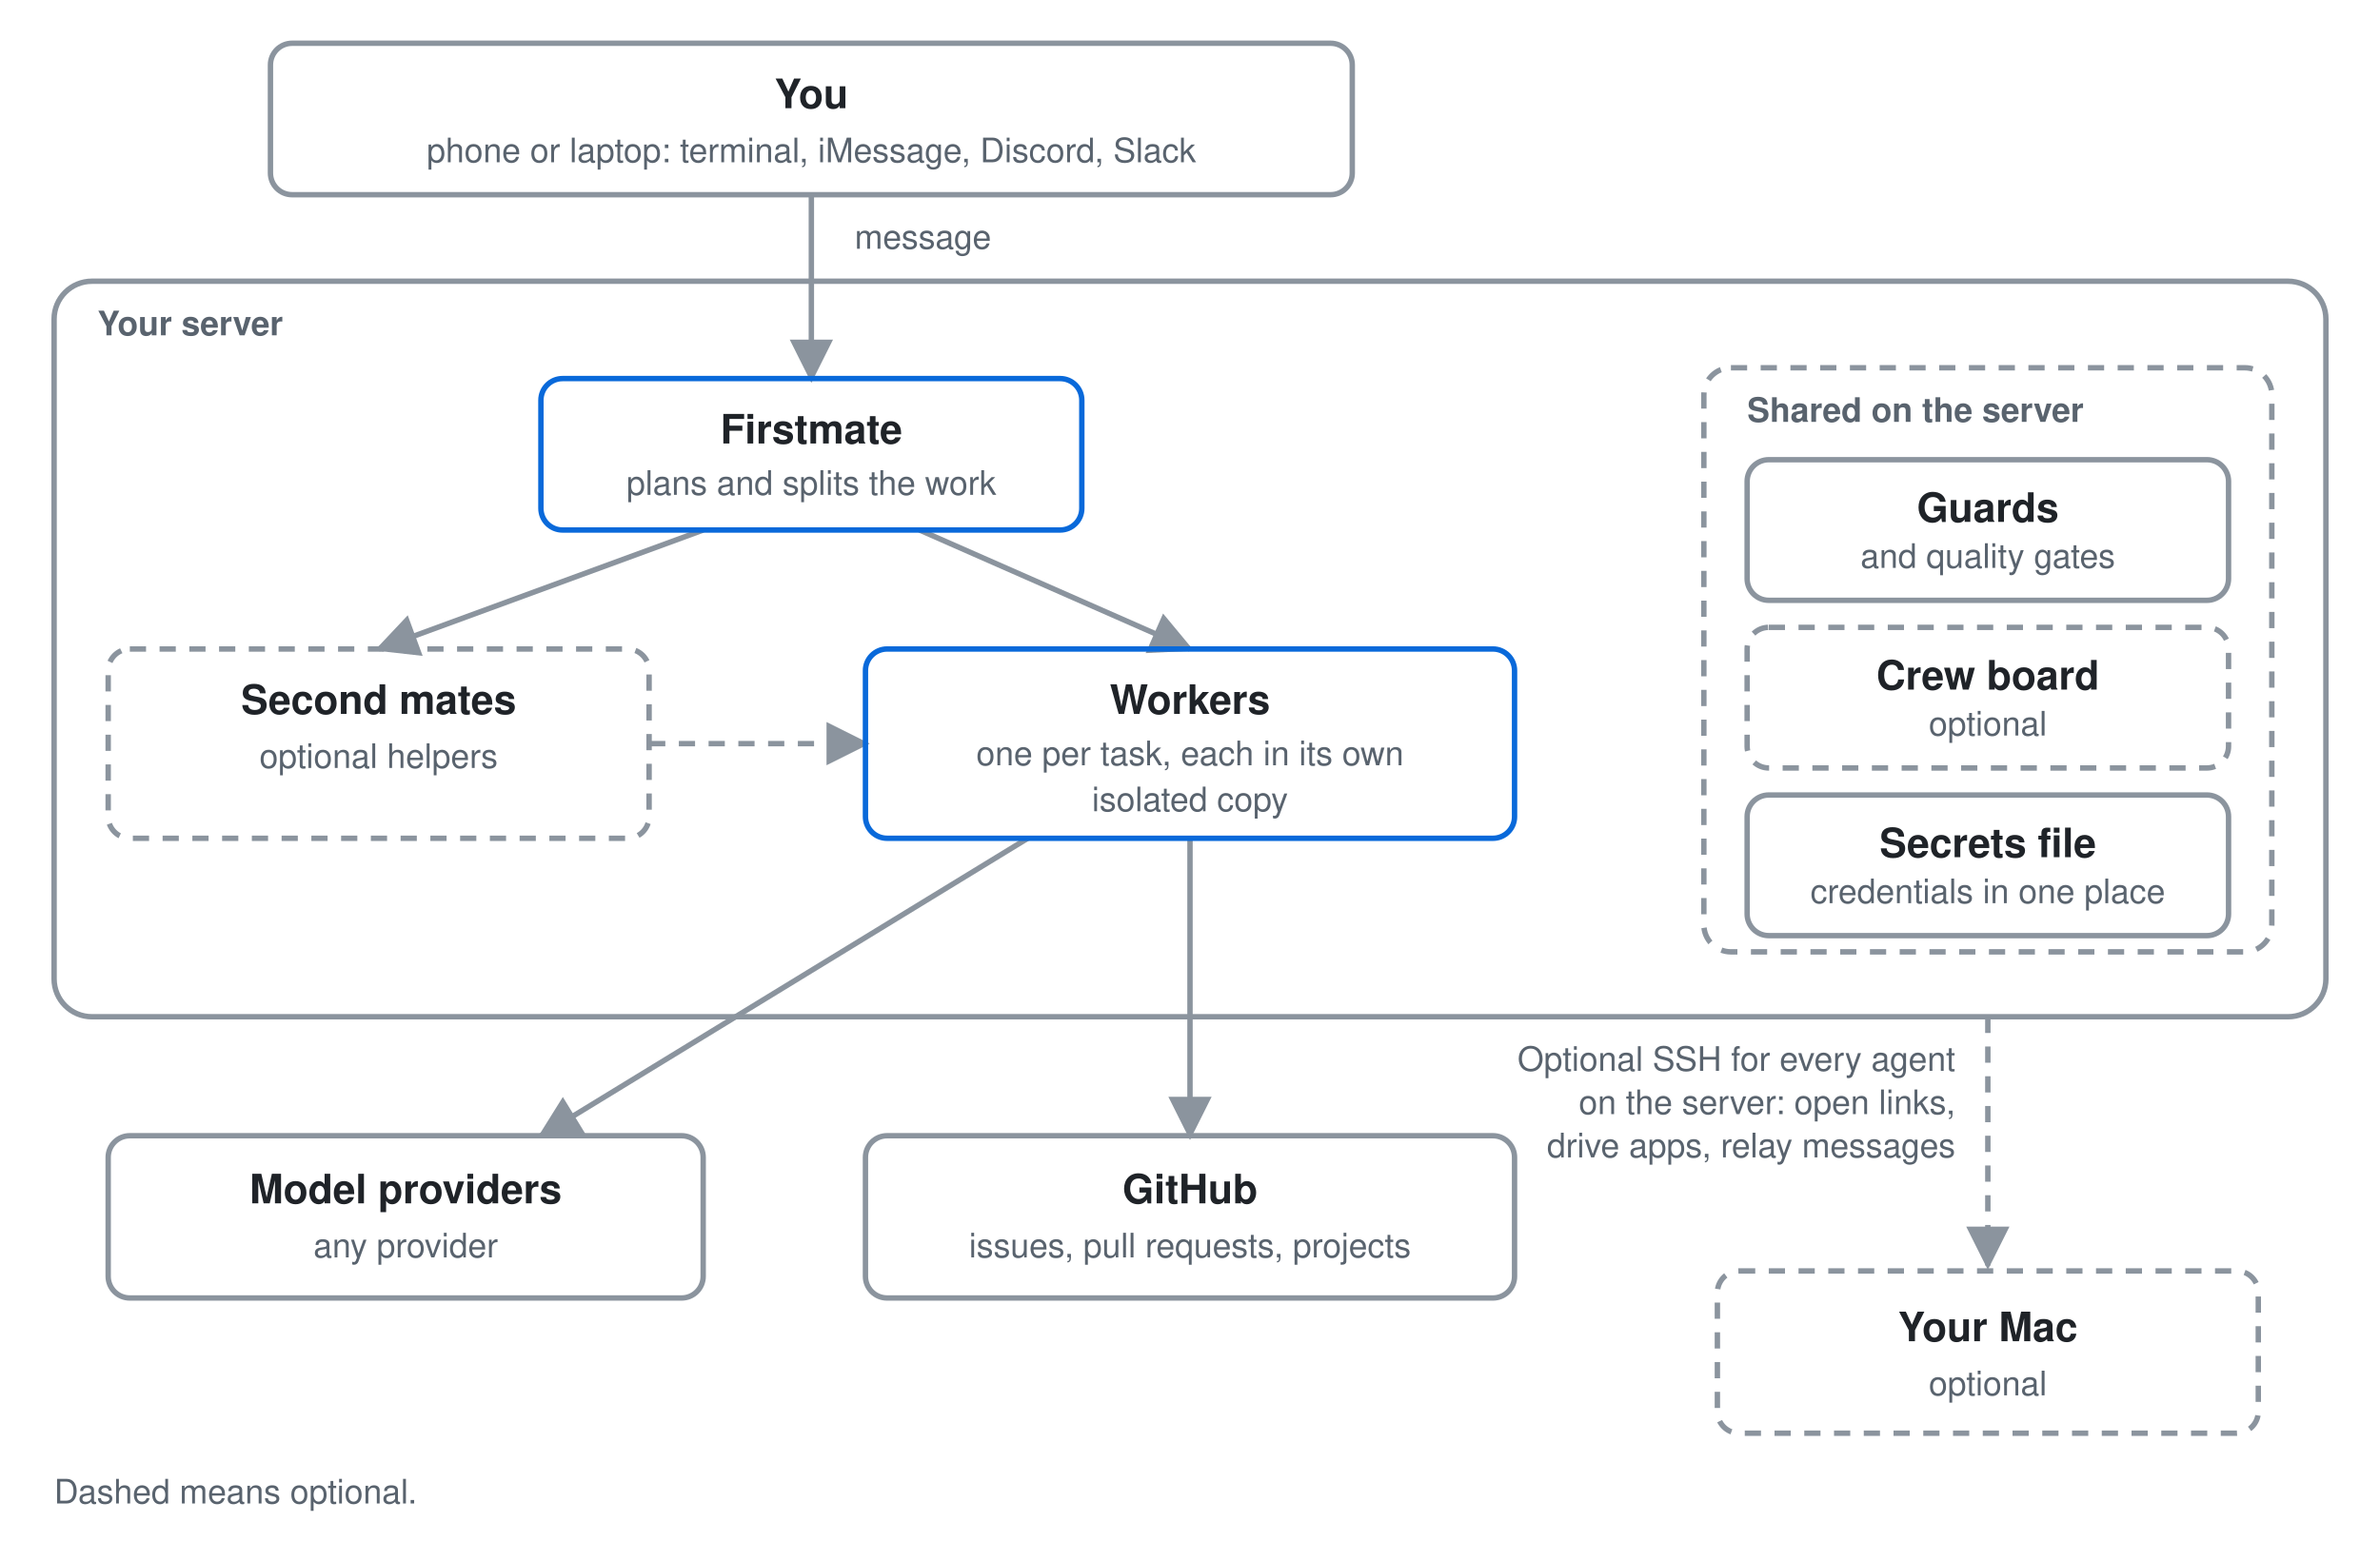
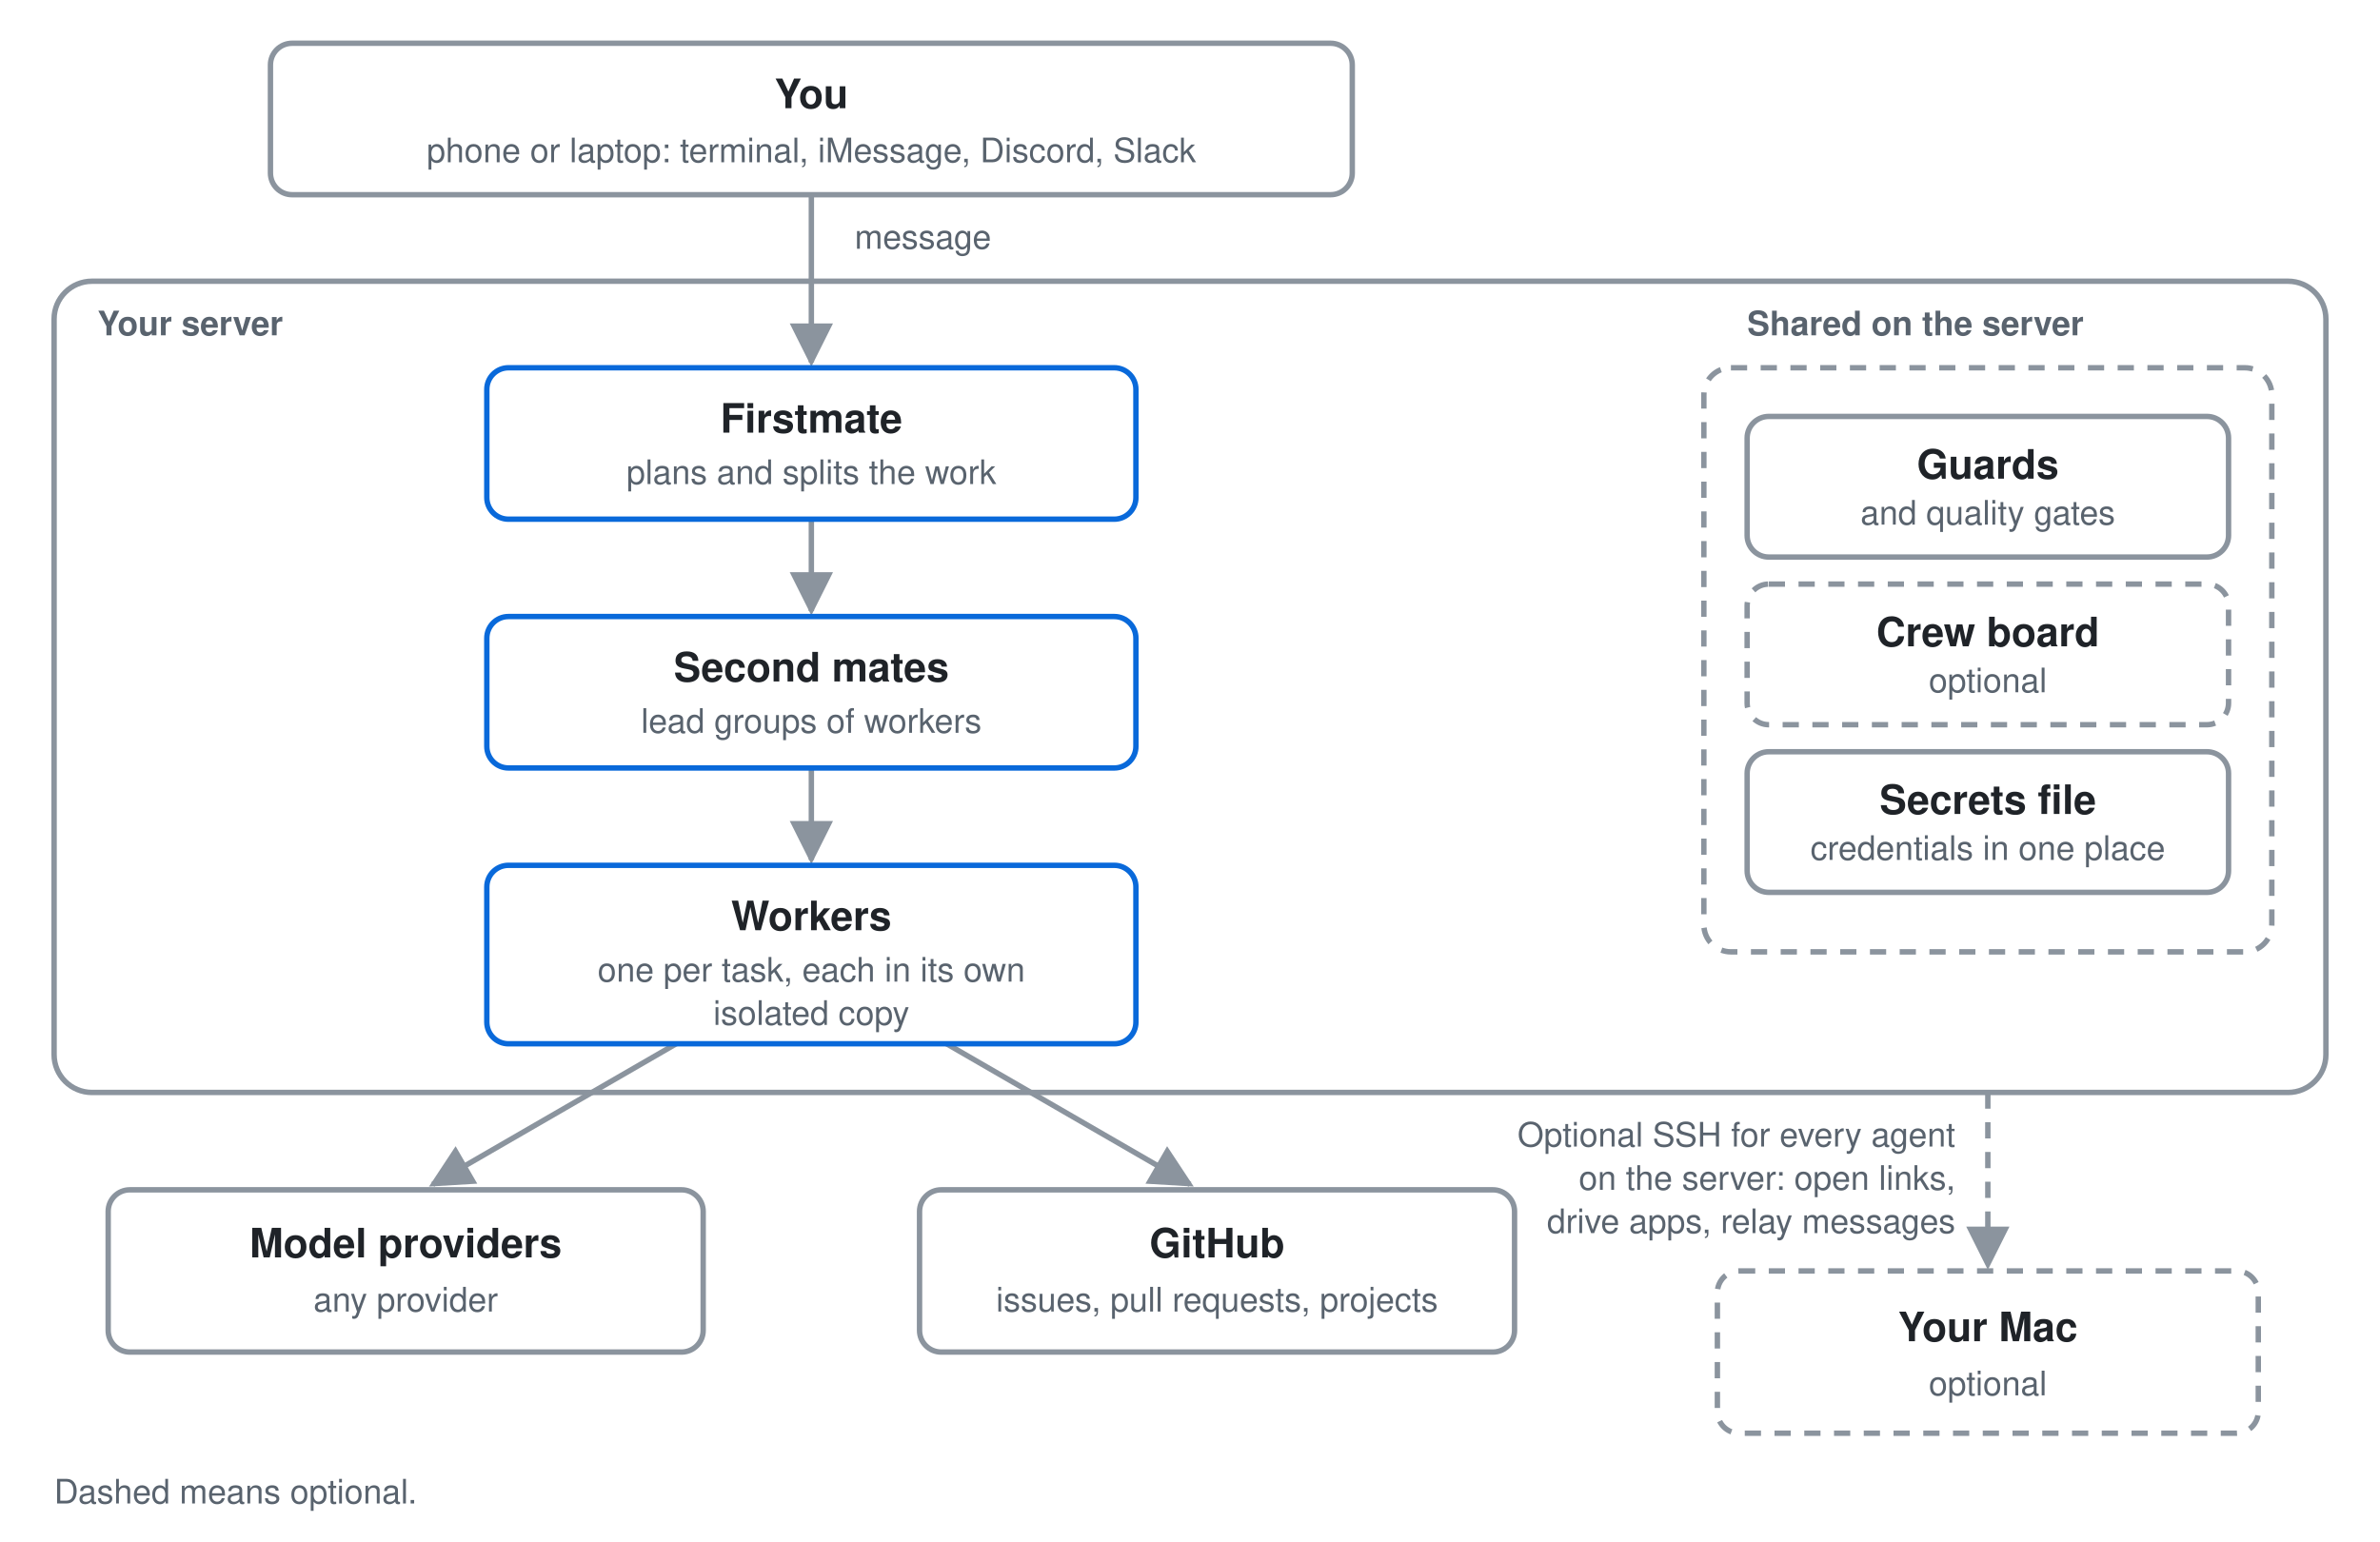
<svg xmlns="http://www.w3.org/2000/svg" viewBox="0 0 880 570" width="880" height="570" role="img" aria-labelledby="t d" font-family="-apple-system, 'Segoe UI', Helvetica, Arial, sans-serif">
  <defs>
    <marker id="a" viewBox="0 0 10 10" refX="9" refY="5" markerWidth="8" markerHeight="8" orient="auto">
      <path d="M0 0L10 5L0 10z" fill="#8b949e" />
    </marker>
  </defs>
  <g stroke="#8b949e" stroke-width="2" fill="none">
-     <rect x="20" y="104" width="840" height="272" rx="14" />
+     <rect x="20" y="104" width="840" height="300" rx="14" />
    <rect x="630" y="136" width="210" height="216" rx="10" stroke-dasharray="6 5" />
-     <path d="M300 72V140" marker-end="url(#a)" />
-     <path d="M260 196L140 240" marker-end="url(#a)" />
-     <path d="M340 196L440 240" marker-end="url(#a)" />
-     <path d="M240 275H320" marker-end="url(#a)" stroke-dasharray="6 5" />
-     <path d="M380 310L200 420" marker-end="url(#a)" />
-     <path d="M440 310V420" marker-end="url(#a)" />
-     <path d="M735 376V468" stroke-dasharray="6 5" marker-end="url(#a)" />
+     <path d="M300 72V134" marker-end="url(#a)" />
+     <path d="M300 192V226" marker-end="url(#a)" />
+     <path d="M300 284V318" marker-end="url(#a)" />
+     <path d="M250 386L160 438" marker-end="url(#a)" />
+     <path d="M350 386L440 438" marker-end="url(#a)" />
+     <path d="M735 404V468" stroke-dasharray="6 5" marker-end="url(#a)" />
    <rect x="100" y="16" width="400" height="56" rx="8" />
-     <rect x="200" y="140" width="200" height="56" rx="8" stroke="#0969da" />
-     <rect x="40" y="240" width="200" height="70" rx="8" stroke-dasharray="6 5" />
-     <rect x="320" y="240" width="240" height="70" rx="8" stroke="#0969da" />
-     <rect x="40" y="420" width="220" height="60" rx="8" />
-     <rect x="320" y="420" width="240" height="60" rx="8" />
-     <rect x="646" y="170" width="178" height="52" rx="8" />
-     <rect x="646" y="232" width="178" height="52" rx="8" stroke-dasharray="6 5" />
-     <rect x="646" y="294" width="178" height="52" rx="8" />
+     <rect x="180" y="136" width="240" height="56" rx="8" stroke="#0969da" />
+     <rect x="180" y="228" width="240" height="56" rx="8" stroke="#0969da" />
+     <rect x="180" y="320" width="240" height="66" rx="8" stroke="#0969da" />
+     <rect x="40" y="440" width="220" height="60" rx="8" />
+     <rect x="340" y="440" width="220" height="60" rx="8" />
+     <rect x="646" y="154" width="178" height="52" rx="8" />
+     <rect x="646" y="216" width="178" height="52" rx="8" stroke-dasharray="6 5" />
+     <rect x="646" y="278" width="178" height="52" rx="8" />
    <rect x="635" y="470" width="200" height="60" rx="8" stroke-dasharray="6 5" />
  </g>
  <g fill="#1f2328" font-size="15" font-weight="600" text-anchor="middle">
    <text x="300" y="40">You</text>
-     <text x="300" y="164">Firstmate</text>
-     <text x="140" y="264">Second mates</text>
-     <text x="440" y="264">Workers</text>
-     <text x="150" y="445">Model providers</text>
-     <text x="440" y="445">GitHub</text>
-     <text x="735" y="193">Guards</text>
-     <text x="735" y="255">Crew board</text>
-     <text x="735" y="317">Secrets file</text>
+     <text x="300" y="160">Firstmate</text>
+     <text x="300" y="252">Second mates</text>
+     <text x="300" y="344">Workers</text>
+     <text x="150" y="465">Model providers</text>
+     <text x="450" y="465">GitHub</text>
+     <text x="735" y="177">Guards</text>
+     <text x="735" y="239">Crew board</text>
+     <text x="735" y="301">Secrets file</text>
    <text x="735" y="496">Your Mac</text>
  </g>
  <g fill="#59636e" font-size="12.5" text-anchor="middle">
    <text x="300" y="60">phone or laptop: terminal, iMessage, Discord, Slack</text>
-     <text x="300" y="183">plans and splits the work</text>
-     <text x="140" y="284">optional helpers</text>
-     <text x="440" y="283">one per task, each in its own</text>
-     <text x="440" y="300">isolated copy</text>
-     <text x="150" y="465">any provider</text>
-     <text x="440" y="465">issues, pull requests, projects</text>
-     <text x="735" y="210">and quality gates</text>
-     <text x="735" y="272">optional</text>
-     <text x="735" y="334">credentials in one place</text>
+     <text x="300" y="179">plans and splits the work</text>
+     <text x="300" y="271">lead groups of workers</text>
+     <text x="300" y="363">one per task, each in its own</text>
+     <text x="300" y="379">isolated copy</text>
+     <text x="150" y="485">any provider</text>
+     <text x="450" y="485">issues, pull requests, projects</text>
+     <text x="735" y="194">and quality gates</text>
+     <text x="735" y="256">optional</text>
+     <text x="735" y="318">credentials in one place</text>
    <text x="735" y="516">optional</text>
  </g>
  <g fill="#59636e" font-size="12.5">
    <text x="36" y="124" font-weight="600">Your server</text>
-     <text x="646" y="156" font-weight="600">Shared on the server</text>
+     <text x="646" y="124" font-weight="600">Shared on the server</text>
    <text x="316" y="92" text-anchor="start">message</text>
  </g>
  <g fill="#59636e" font-size="12.5" text-anchor="end">
-     <text x="723" y="396">Optional SSH for every agent</text>
-     <text x="723" y="412">on the server: open links,</text>
-     <text x="723" y="428">drive apps, relay messages</text>
+     <text x="723" y="424">Optional SSH for every agent</text>
+     <text x="723" y="440">on the server: open links,</text>
+     <text x="723" y="456">drive apps, relay messages</text>
  </g>
  <text x="20" y="556" fill="#59636e" font-size="12.5">Dashed means optional.</text>
</svg>
